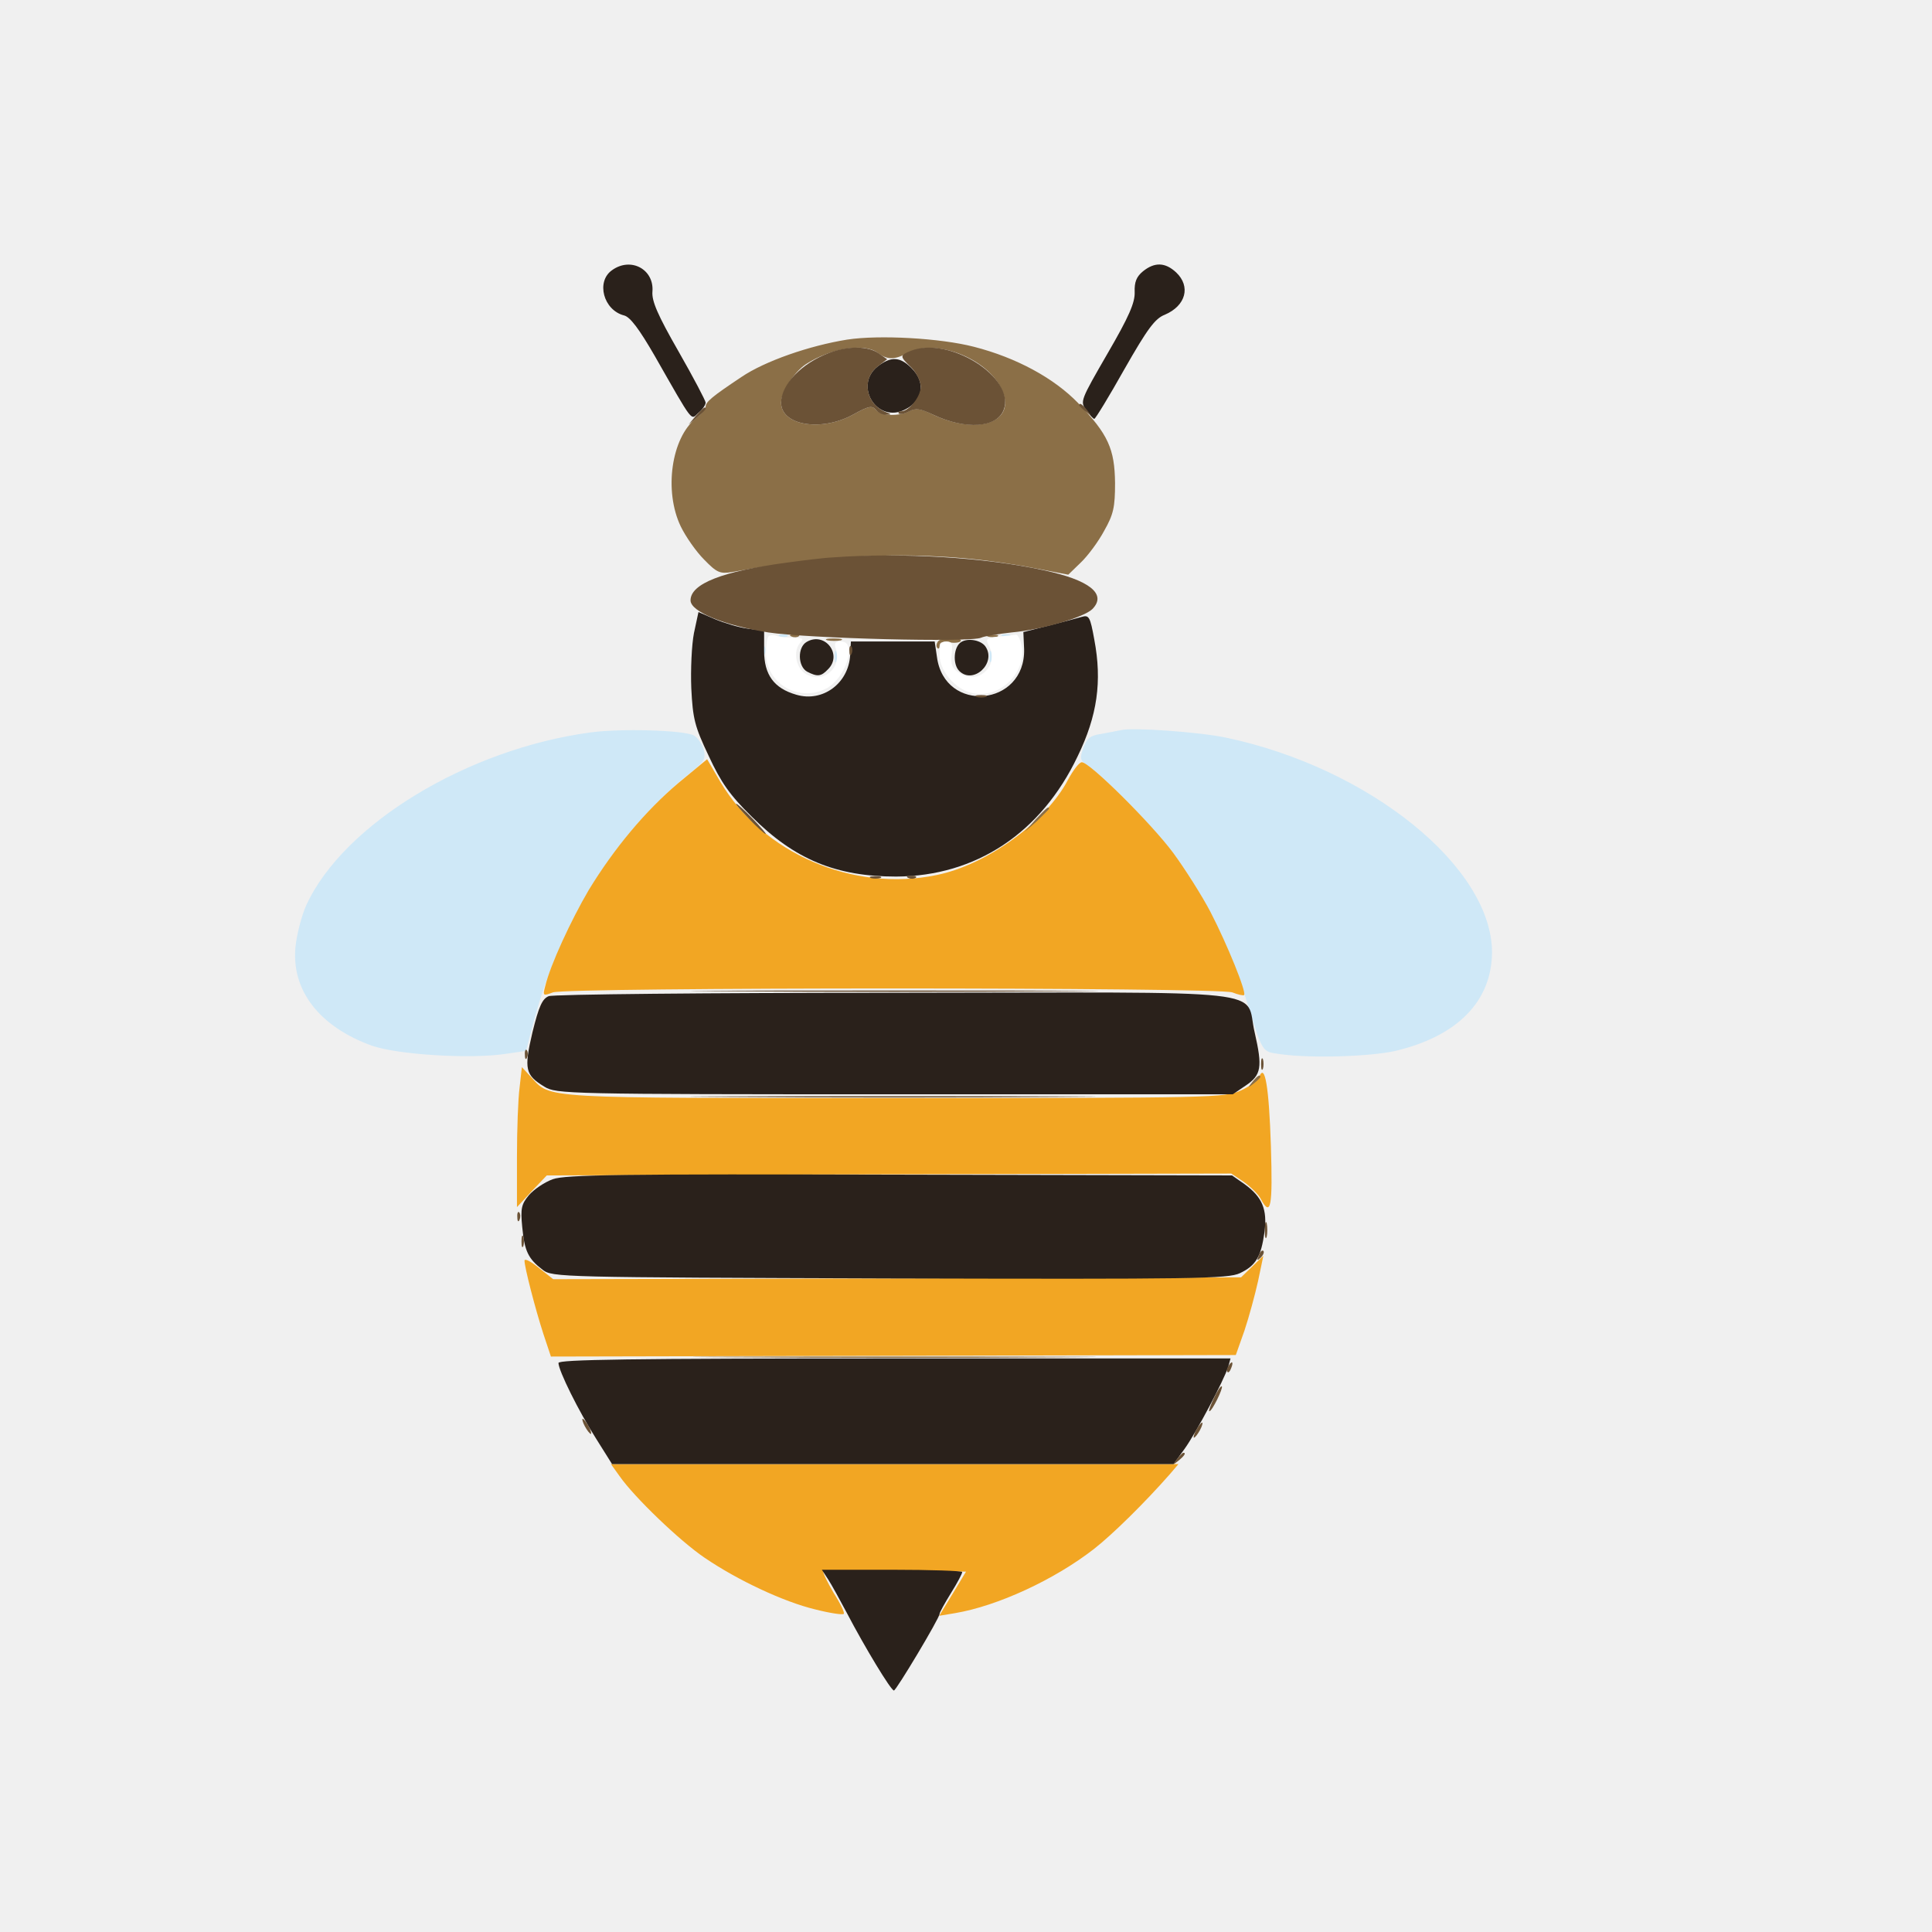
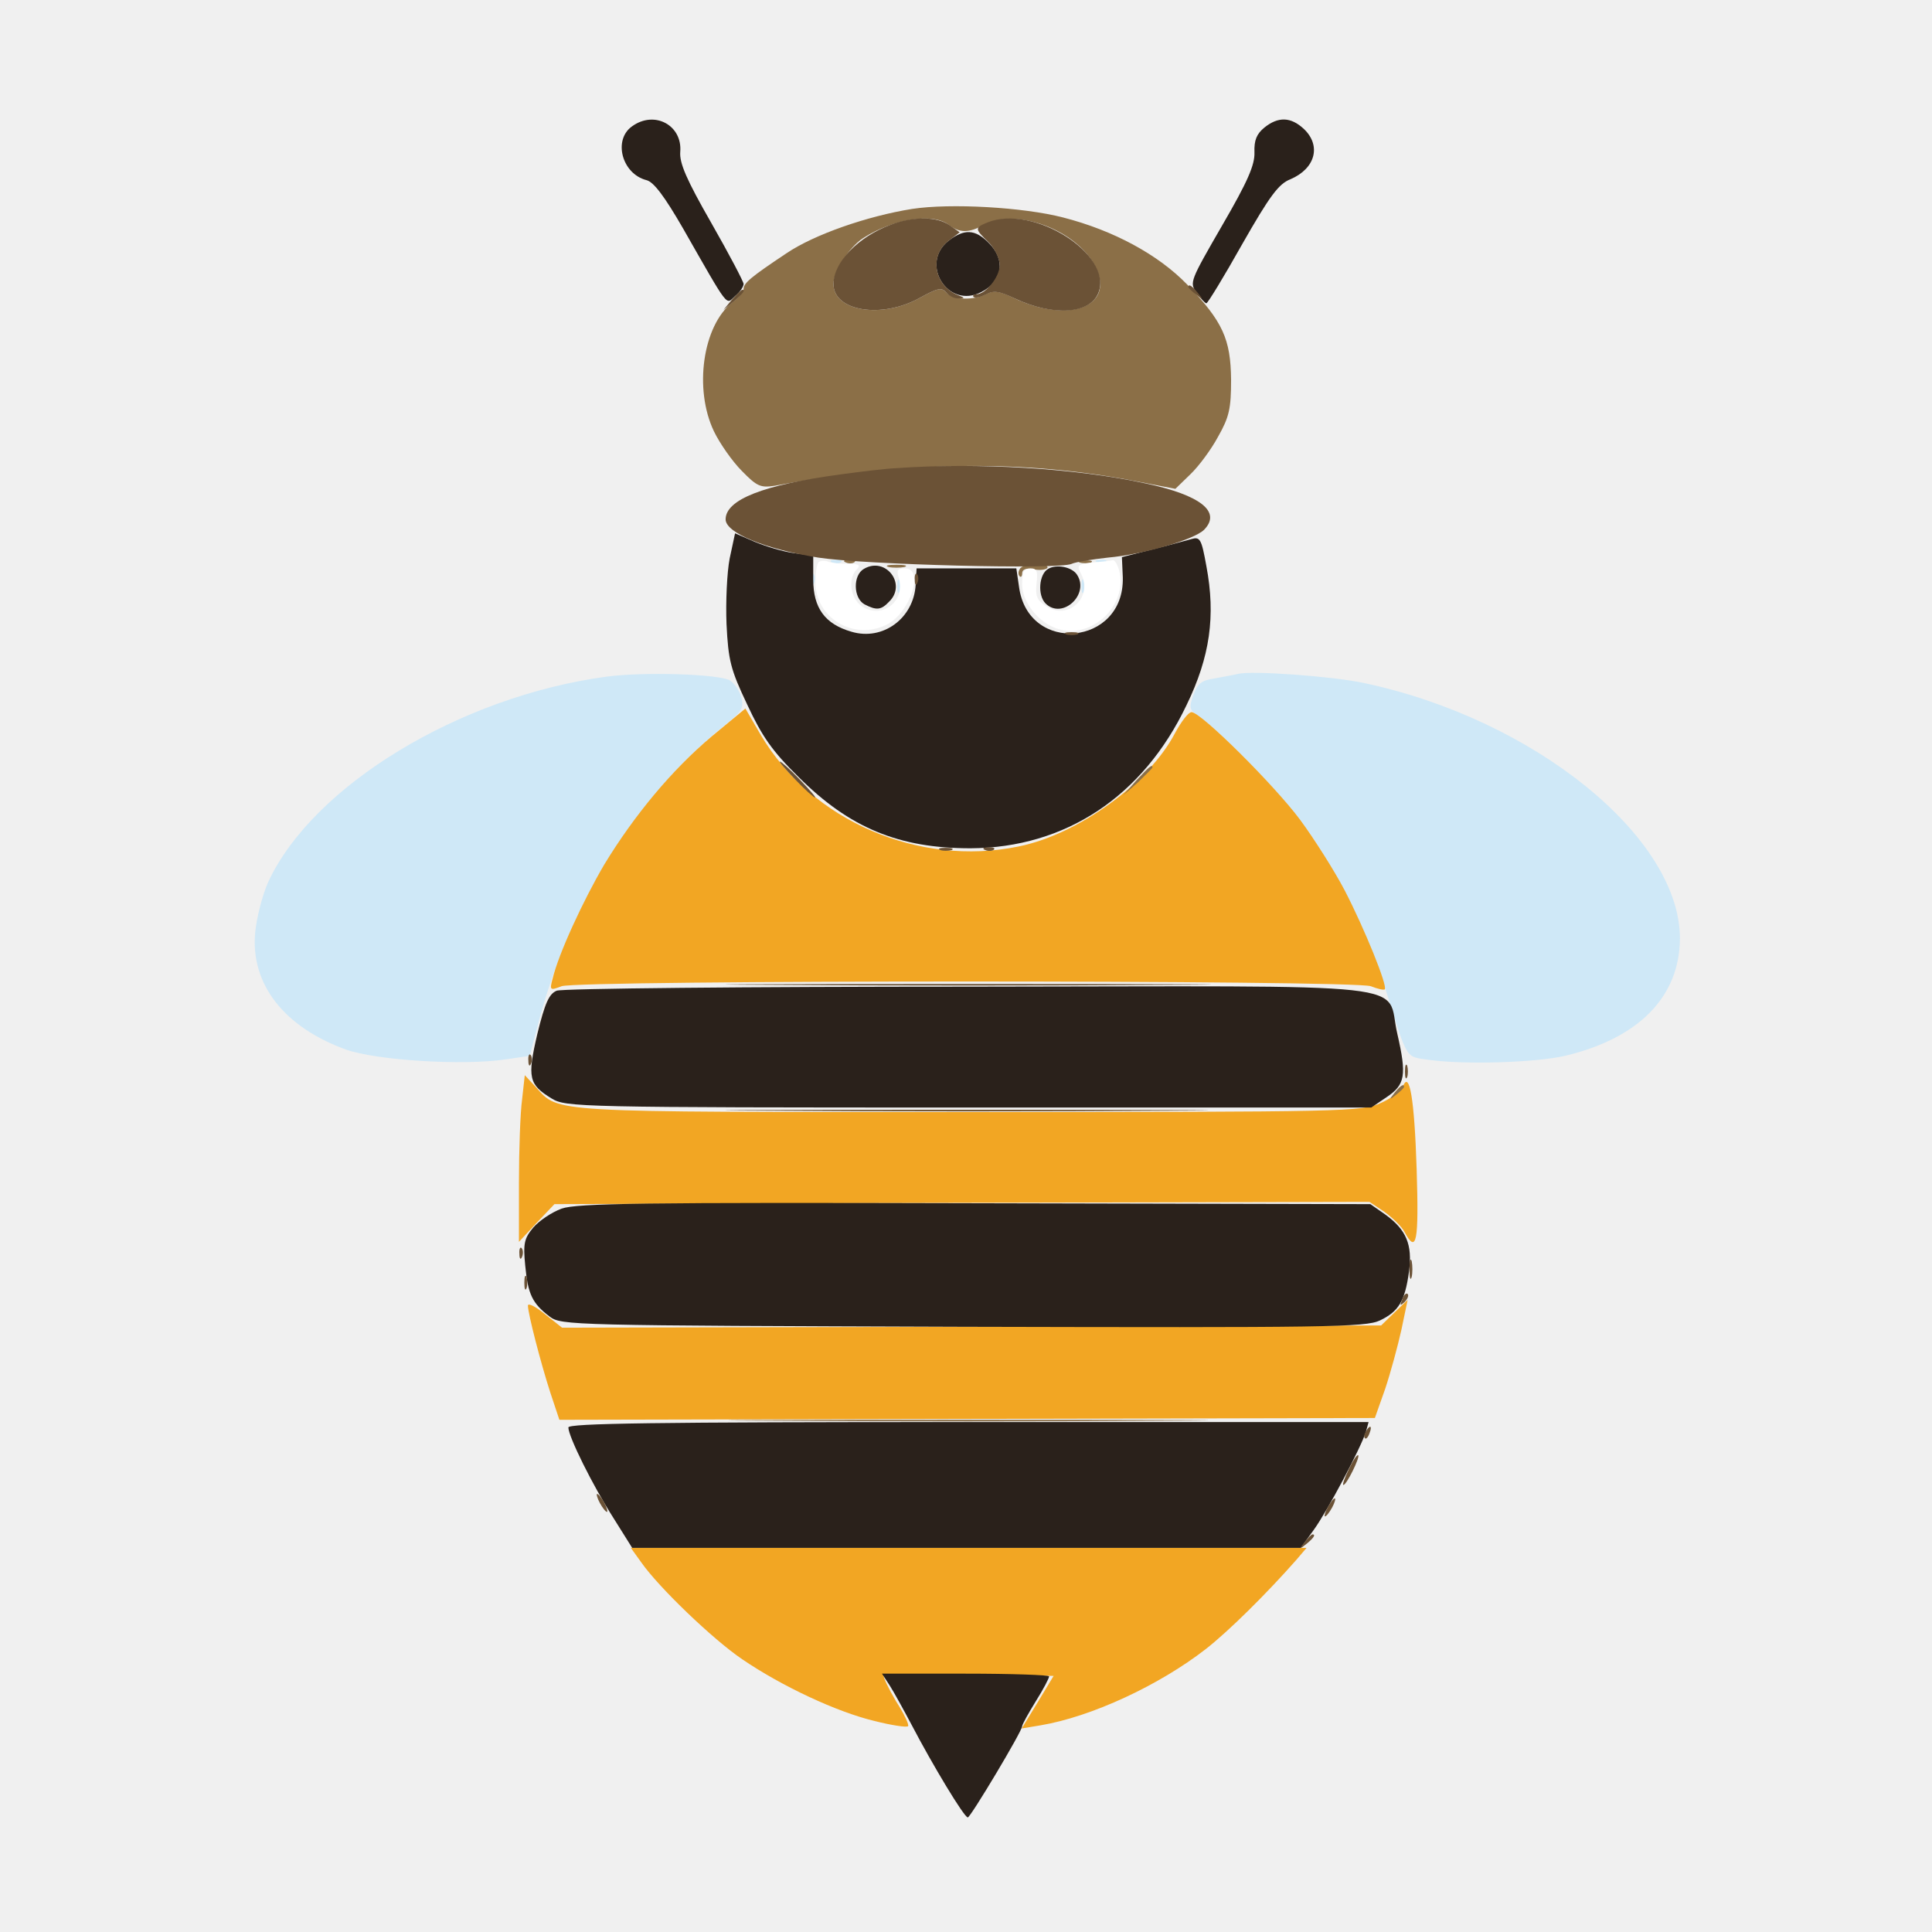
- <svg xmlns="http://www.w3.org/2000/svg" width="1024" height="1024" aria-label="Beegent logo" viewBox="0 0 1024 1024">
+ <svg xmlns="http://www.w3.org/2000/svg" width="1024" height="1024" aria-label="Beegent logo" viewBox="103 87 740 860">
  <path fill="#cfe8f7" d="M413.6 337.4c1.4.6 3.2.4 3.8-.2.8-.6-.4-1.2-2.6-1-2.2 0-2.8.6-1.2 1.2m118 0c1.4.6 3.2.4 3.8-.2.8-.6-.4-1.2-2.6-1-2.2 0-2.8.6-1.2 1.2m-127.4 7.8c0 2.2.6 2.8 1.2 1.2.6-1.4.4-3.2-.2-3.8-.6-.8-1.2.4-1 2.6m38.2 2.8c0 2.8.4 3.8 1 2.4.4-1.2.4-3.6 0-5-.6-1.2-1-.2-1 2.6m82 0c0 2.8.4 3.8 1 2.4.4-1.2.4-3.6 0-5-.6-1.2-1-.2-1 2.6M313 388.2c-65.4 8.8-130.8 48.6-150.6 91.4-2.6 5.8-5.2 16-5.8 22.4-2.2 23 12.8 42.2 40.4 52.2 13.6 4.8 52 7.2 70.8 4.4l11-1.6 3.4-13c14-54.4 44.2-102.8 83.4-134.2 7.6-6 8.6-7.6 7.4-12.4-.8-3-3.2-6.4-5.2-7.6-5.4-2.8-38.6-3.8-54.8-1.6m281-1.2c-1.6.4-6.2 1.2-10.4 2-5.8.8-7.6 2.4-9.4 7.4-2 5.6-1.8 6.6 2.2 9.2 10 7 34.8 32.4 45.8 47 15 20 29.6 49.4 37.8 75.6 9.8 31.2 8.4 29 19.2 30.6 16.2 2.2 47.2 1.2 60.4-1.8 32.8-7.8 51-26.2 51.2-52.2 0-45.2-65-97.8-140.8-113.8-14-3-50.2-5.6-56-4" />
  <path fill="#f2a623" d="M359.8 414.8c-17.8 15-34.4 35-47.8 57-9.4 16-20.4 39.8-23 50.8-1.4 5.2-1.2 5.4 4 3.4 7.4-2.8 352.8-2.8 360.2 0 3 1.2 5.8 1.8 6.2 1.4 1.4-1.4-9-27-17.8-44-4.6-8.8-13.6-23-19.8-31.4-11.6-15.6-44.2-48-48.4-48-1.4 0-4.6 4.2-7.4 9.4-11.6 22.2-43 45-69.6 50.4-44.4 9.2-92-11.4-114.6-49.4l-7-12zm-84.4 161.6c-.8 5.8-1.4 22.4-1.4 37v26.4l7.8-8.4 8-8.4 181.4-.6 181.4-.4 6.6 4.4c3.6 2.6 7.8 6.6 9 9 5.4 10 6.4 4.4 5.4-28-1-31.2-3.2-44.4-6.2-36.6-.8 1.8-5.2 5.2-9.8 7.2-8.2 3.8-14.8 4-183.2 4-189.2 0-182.4.4-192.8-11l-5-5.4zm2.6 91.8c0 3.4 5.6 25.2 10 38.8l4 12 181.4-.4 181.6-.4 4.6-13c2.4-7.2 5.6-19 7.2-26.2l2.8-13.4-6 5.8-5.8 5.6-182.4.6-182.2.4-7.6-6c-4.2-3.4-7.6-5.2-7.6-3.8m50.4 114.2c7.8 11.2 32 34.4 45 43.2 17.6 12 42 23.4 58.6 27.4 7.8 2 14.6 3 15.2 2.4s-1.8-5.6-5.4-11.2c-3.4-5.8-5.8-10.8-5.4-11.4.6-.4 17.8-.6 38.4-.4l37.2.6-7 11.6-7.2 11.8 8.4-1.4c22.6-3.8 52.8-17.8 73.6-34 10-7.8 27-24.6 40.2-39.6l4.6-5.4H323.8z" />
  <path fill="#2a211b" d="M324.4 143.2c-8.6 6-4.6 21.2 6.4 24 3.2.8 8 7.2 16.2 21.4 21 36.8 19 34 23.2 30.2 2.2-1.8 3.8-4.2 3.8-5.4 0-1-6.4-13.2-14.4-27.2-11-19.2-14.2-26.6-13.8-31.6 1-11.8-11.4-18.6-21.4-11.4m281.4.6c-3.4 2.8-4.6 5.6-4.4 11 .2 5.6-3 13-14.4 32.6-14.2 24.6-14.6 25.4-11.4 29.8 1.8 2.6 3.8 4.8 4.4 4.8s7.8-11.8 16-26.4c12.2-21.4 16.2-26.8 21.4-28.8 11.2-4.8 13.8-15 6-22.4-5.8-5.4-11.4-5.6-17.6-.6m-140.6 50.4c-13 10.2-.2 30.6 14.6 22.8 9.6-4.8 11-14.4 3.2-22-6-6-10.8-6.2-17.8-.8m-97.4 141.4c-1.2 6.2-1.8 19.4-1.4 29.2.8 16.2 1.8 20.2 9.2 35.8 6.6 14.2 11.2 20.8 22.8 32.2 22.8 22.8 44.8 31.8 76.6 31.8 42.2-.2 76.8-23 96.2-63.8 10.4-21.4 13-39.6 8.8-61.8-2.2-12.2-2.8-13.2-6.8-12-2.2.6-10.2 2.8-17.4 4.6l-13.4 3.4.4 9c.8 30.6-42.2 34.4-46.2 4.2l-1.2-8.2H451l-.4 7.2c-.8 15-14.6 25.2-28.6 21-11.8-3.4-17-10.6-17-23.2v-10.6l-8.6-1.2c-4.8-.6-12.6-3-17.4-5l-8.8-3.8zm-77 192.4c-3.4 1.4-5.2 5.4-8.6 19.2-4.6 19.6-3.8 22.6 6.4 28.8 6.2 3.8 11.6 4 185.6 4h179.2l6.8-4.6c8.4-5.6 9-9.8 4.8-28.2-5.6-23.6 15.2-21.2-190.8-21-98.6 0-181.2.8-183.4 1.8m2.2 97c-4.4 1.6-10 5.4-12.6 8.4-4 4.8-4.6 7-3.6 17 1.2 12.8 3.2 16.8 10.8 22.6 5.2 4 9 4 184 4.6 162.4.4 179.2.2 185.6-2.8 8.4-4 11.2-8.6 13-21.8 1.6-12-1.2-18.6-10.6-25.4L653 623l-176-.4c-148.2-.4-177.2 0-184 2.4m3 97.4c0 4 10.8 25.8 20 40.2l8.4 13.4H622l5.8-8c6.2-8.6 20.8-36.2 23.2-43.6l1.2-4.4h-178c-141.2 0-178.2.6-178.2 2.4m143 114.8c1.8 2.8 6.2 10.8 9.8 17.6 9.4 18 23.4 41.2 25 41.2 1.2 0 24.2-38.4 24.2-40.6 0-.8 2.8-5.8 6-11 3.4-5.4 6-10.4 6-11.2 0-.6-16.8-1.2-37.2-1.2h-37.2z" />
  <path fill="#8b6f47" d="M449 180c-20 3.2-43.6 11.4-56 19.8-15.6 10.4-19 13.2-19 15.8 0 1.2-2.2 3.8-5 6-13.2 10.4-17.2 38.6-8.2 57.4 2.6 5.4 8.2 13.4 12.4 17.6 6.8 7 8.4 7.6 14.8 6.6 60.4-11.2 111.6-11.6 161.6-1.8l16.6 3.2 6.6-6.4c3.8-3.6 9.4-11.2 12.4-16.8 5-8.8 5.8-12.6 5.8-25.4-.2-18-3.6-25.8-19.6-42.4-12.8-13.2-32.6-24-55.2-29.8-17.8-4.6-50.2-6.4-67.2-3.8m16.2 7c5 3.8 9 3.8 16 0 15.6-8 44 3.8 50.4 21 6.2 16.2-14 22.6-37 11.8-6.4-3.2-9.2-3.6-12.4-2-5.6 3-15.2 2.8-18-.6-2-2.4-3.8-2-11.8 2.4-16.8 9.4-38.4 6-38.4-6.2 0-5.4 7-16.4 13.2-20.4 13-8.4 31-11.4 38-6m-45.6 150.4c1.4.6 3.2.4 3.8-.2.8-.6-.4-1.2-2.6-1-2.2 0-2.8.6-1.2 1.2m104 0c1.2.4 3.6.4 5 0 1.2-.6.2-1-2.6-1s-3.8.4-2.4 1m-85 2c1.8.4 5 .4 7 0 1.8-.6.2-1-3.6-1s-5.4.4-3.4 1m58.4.8c-.8 1.2-.8 2.6-.2 3.2.6.8 1.2.2 1.2-1.2 0-1.8 1.8-2.4 5-1.8 2.8.6 5.6.2 6.2-.6.6-1-1.6-1.8-5-1.8-3.2 0-6.6 1-7.2 2.2m51.8 94.2L543 441l6.6-5.8c3.4-3.4 6.4-6.2 6.4-6.6 0-1.6-1.6-.2-7.2 5.8m115 139c-2.6 3.2-2.4 3.4.8.8 1.8-1.4 3.4-3 3.4-3.4 0-1.6-1.6-.6-4.2 2.6m-276.2 146c47.4.4 125.4.4 173 0 47.4-.2 8.6-.4-86.6-.4s-134 .2-86.4.4" />
  <path fill="#6b5236" d="M439.6 187c-14.6 5.4-25.6 16.8-25.6 26.4 0 12.2 21.6 15.6 38.4 6.2 8-4.4 9.8-4.8 11.8-2.4 1.2 1.6 3.8 2.8 5.6 2.6 2.6 0 2.8-.2.2-1.2-11-4-13.6-17.4-5-24.2l5.2-4-4.6-3.2c-5.4-3.8-16-4-26-.2m43-1c-5.8 2.4-5.8 2.8.4 8.8 2.8 2.8 5 7.4 5 10.2 0 5.2-6.2 13-10.4 13-1.2 0-1.8.6-1.2 1.2.8.6 3.2 0 5.6-1.2 3.4-1.8 5.8-1.4 12.6 1.8 17.4 8.2 33.8 7 37.4-2.6 6.4-17-29-39.4-49.4-31.2m89.4 28.8c0 .4 1.6 2 3.6 3.4 3 2.6 3.2 2.4.6-.8s-4.2-4.2-4.2-2.6m-203.2 5.6L365 225l4.6-3.8c4.2-3.6 5.4-5.2 3.8-5.2-.4 0-2.4 2-4.6 4.4m73.2 75c-5 .2-16.2 1.6-25 2.8-34.2 4.6-51 11.2-51 20 0 6 17.6 13.2 41.2 17 21 3.2 107.2 5.4 112.8 2.8 1.6-.8 9-2 16.2-2.8 15.8-1.4 38.4-8 42.8-12.4 7.8-8-1.6-15.4-26-20.6-31-6.8-75-9.4-111-6.8m8.2 49.8c0 2.2.6 2.8 1.2 1.2.6-1.4.4-3.2-.2-3.8-.6-.8-1.2.4-1 2.6m67.4 24.2c1.2.4 3.6.4 5 0 1.2-.6.2-1-2.6-1s-3.8.4-2.4 1M397 434c4.2 4.4 8.2 8 8.8 8s-2.6-3.6-6.8-8-8.2-8-8.8-8 2.6 3.6 6.8 8m64.6 31.4c1.2.4 3.6.4 5 0 1.2-.6.2-1-2.6-1s-3.8.4-2.4 1m20 0c1.4.6 3.2.4 3.8-.2.8-.6-.4-1.2-2.6-1-2.2 0-2.8.6-1.2 1.2m-95 60c48 .4 126.8.4 175 0 48-.2 8.6-.4-87.6-.4s-135.6.2-87.4.4m-108.4 33.8c0 2.2.6 2.8 1.2 1.2.6-1.4.4-3.2-.2-3.8-.6-.8-1.2.4-1 2.6m390.2 4.8c0 2.8.4 3.8 1 2.4.4-1.2.4-3.6 0-5-.6-1.2-1-.2-1 2.6m-281.8 17.4c48.2.4 126.6.4 174 0 47.6-.2 8.2-.4-87.6-.4-95.6 0-134.6.2-86.4.4m-112.4 63.8c0 2.2.6 2.8 1.2 1.2.6-1.4.4-3.2-.2-3.8-.6-.8-1.2.4-1 2.6m396.2 6.8c0 3.8.4 5.4 1 3.4.4-1.8.4-5 0-7-.6-1.8-1-.2-1 3.6m-394 6c0 2.8.4 3.8 1 2.4.4-1.2.4-3.6 0-5-.6-1.2-1-.2-1 2.6m390.8 7.4c-1.2 2.8-1 3 1 1.2 1.4-1.4 2-3 1.4-3.6s-1.8.4-2.4 2.4M651 724.2c-.8 1.2-1 2.4-.4 3 .4.6 1.4-.4 2-2.2 1.4-3.4.2-4-1.6-.8m-7.6 16.8c-1.8 3.8-3 7-2.4 7 1.4 0 7.4-12.2 6.6-13.2-.6-.4-2.4 2.4-4.2 6.2M310 756c1.2 2.2 2.6 4 3.2 4 .4 0 0-1.8-1.2-4s-2.6-4-3.2-4c-.4 0 0 1.8 1.2 4m324 2c-1.2 2.2-1.6 4-1.2 4 .6 0 2-1.8 3.2-4s1.6-4 1.2-4c-.6 0-2 1.8-3.2 4m-10.2 15.4c-2.6 3.2-2.4 3.4.8.8s4.2-4.2 2.6-4.2c-.4 0-2 1.6-3.4 3.4" />
  <path fill="#fff" d="M407.4 337.2c-.8.8-1.4 4.8-1.4 9 0 15.8 16.8 26 31.4 19 10.6-5 17.4-25.2 8.4-25.2-3.2 0-3.8.8-2.8 4 3.4 10.4-7.2 18.8-16.2 13-5.2-3.4-6.6-12.4-2.4-16.6 1.8-1.8 1-2.4-3.8-2.4-3.4 0-7.6-.4-9-1-1.6-.6-3.4-.4-4.2.2m122 .2c-6.8.8-7.2 1.2-5.2 5 5.6 10.4-5.8 21-15.6 14.4-4-2.6-4.8-4.4-4.2-10s.2-6.8-2.8-6.8c-2.8 0-3.6 1.6-3.6 7.2 0 8.2 8 17.8 16.8 20C530 371 545 356 541.2 341c-.8-2.8-2-4.8-2.8-4.6s-4.8.6-9 1" />
  <path fill="#2a211b" d="M427.6 340.2c-5 2.8-4.8 13 .2 15.8 5.4 2.8 7.4 2.6 11-1.2 8-7.8-1.6-20.2-11.2-14.6m82 0c-4.2 2.4-4.8 11.8-1.2 15.4 7.4 7.4 19.8-4 14-12.8-2.2-3.4-9-4.8-12.8-2.6" />
</svg>
